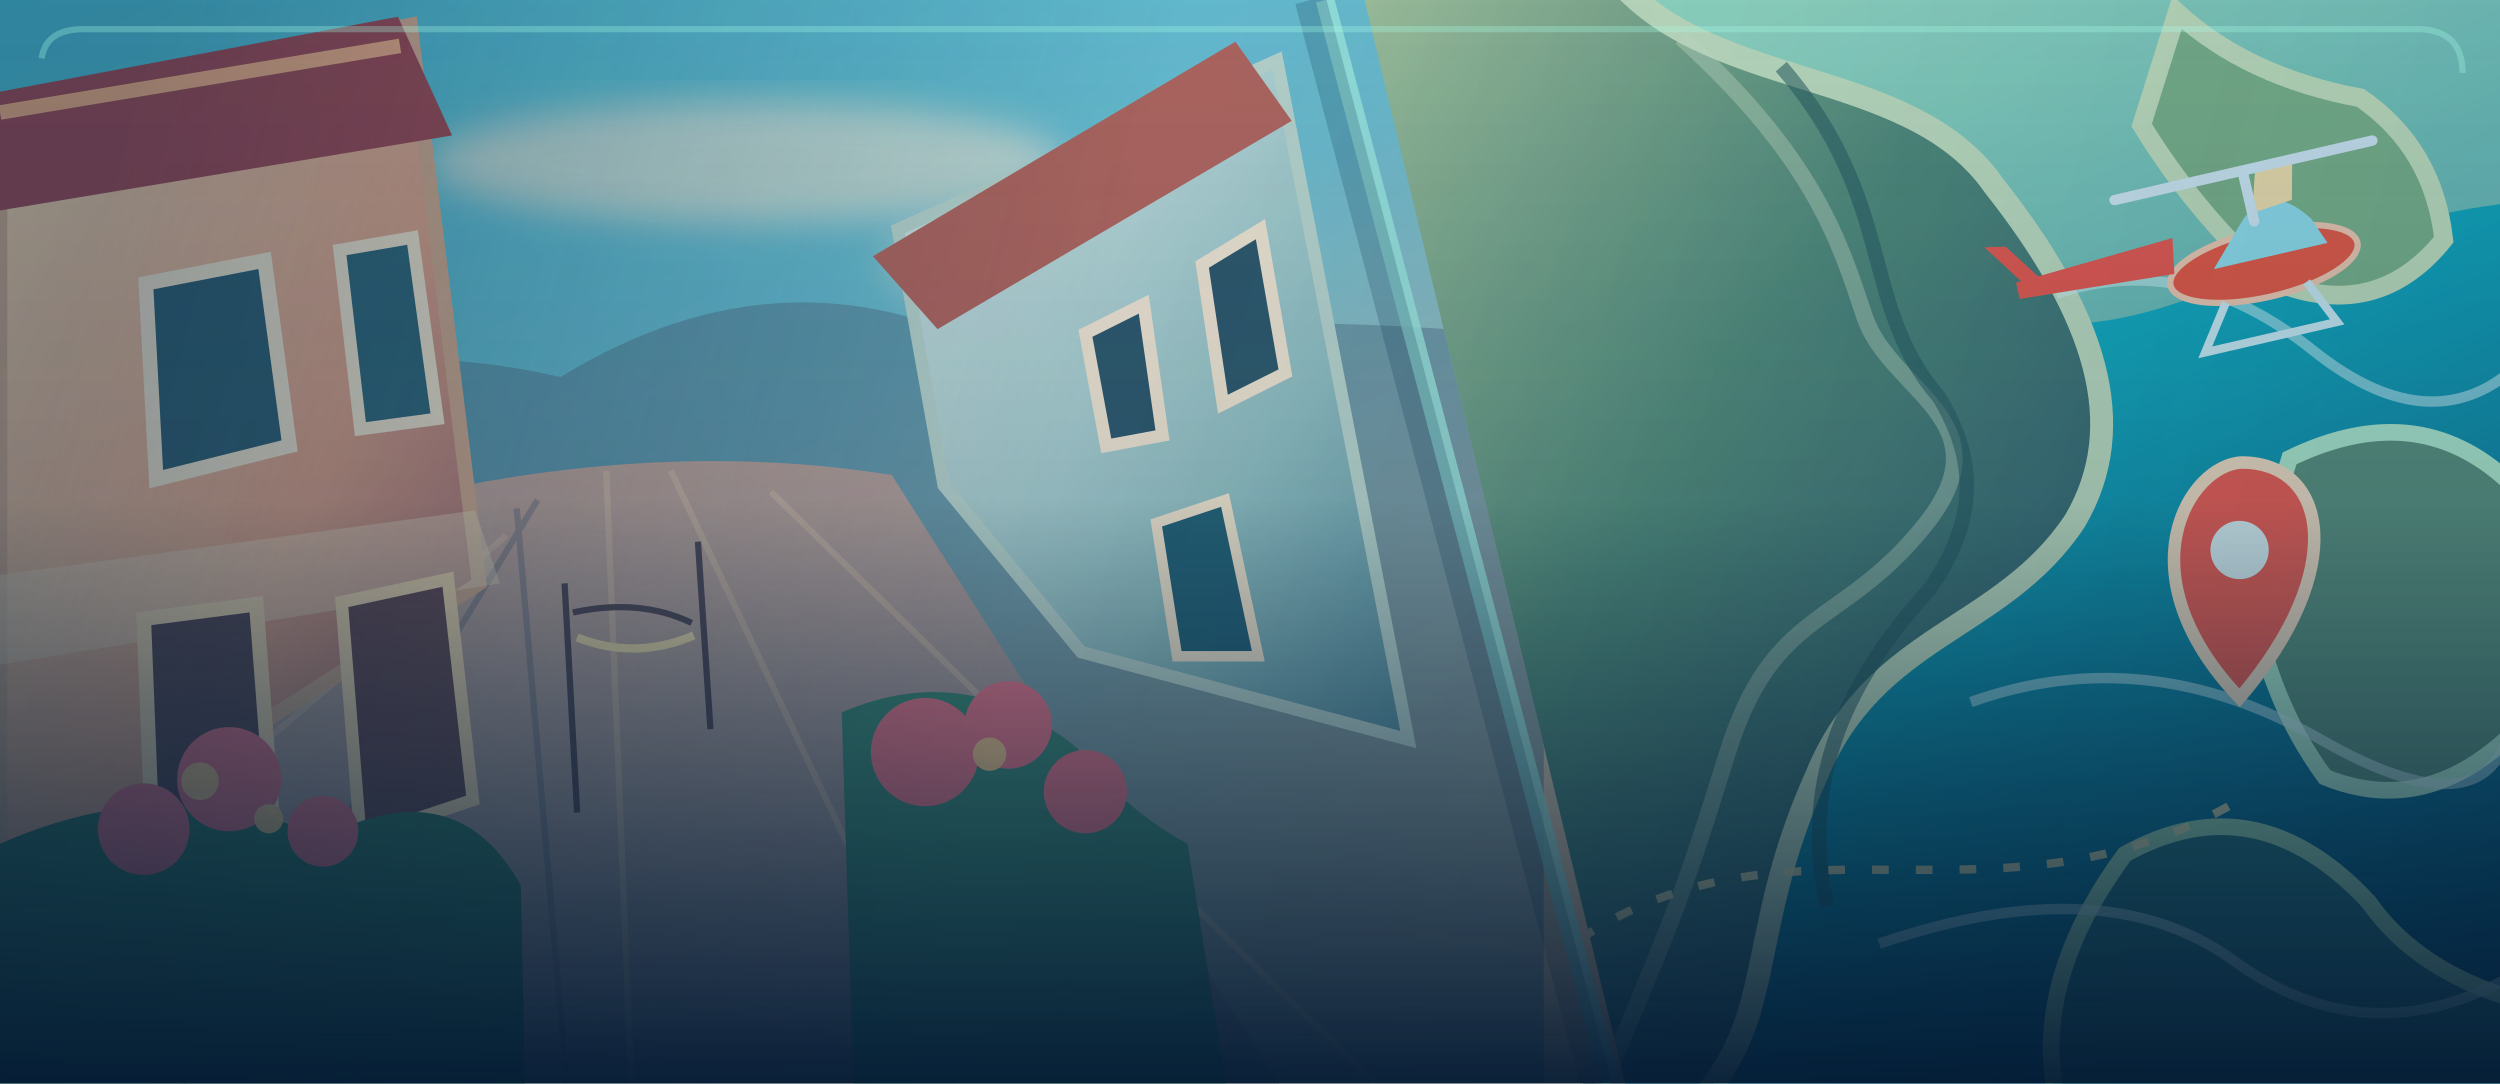
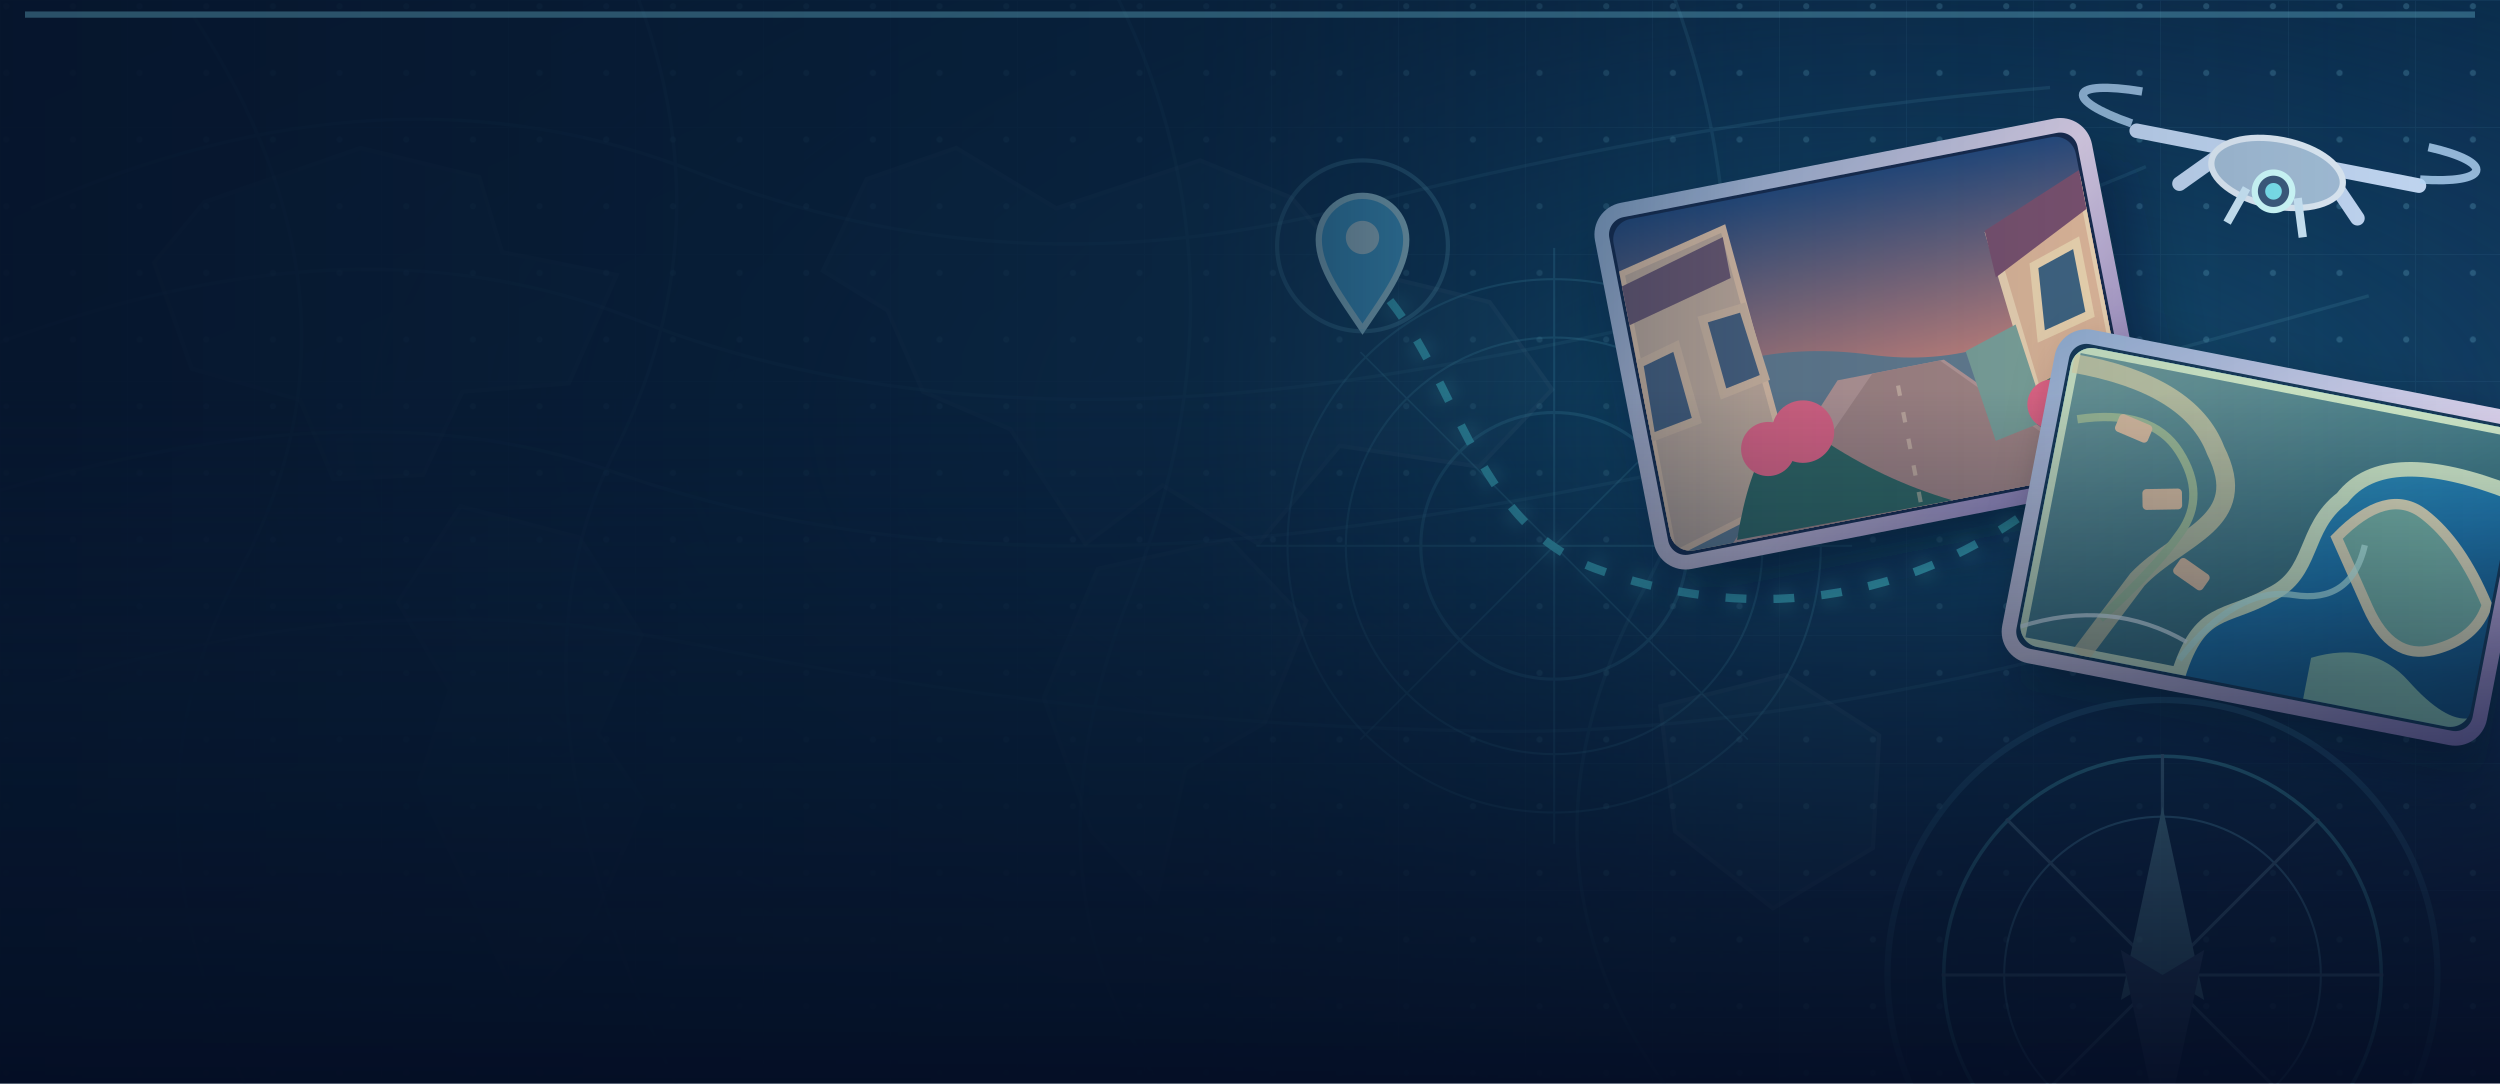
<svg xmlns="http://www.w3.org/2000/svg" width="1200" height="520" viewBox="0 0 1200 520" preserveAspectRatio="xMidYMid slice">
  <defs>
-     <linearGradient id="sky" x1="0" y1="0" x2=".8" y2="1">
-       <stop stop-color="#4cc8de" />
-       <stop offset=".48" stop-color="#75c7da" />
-       <stop offset="1" stop-color="#f7cca8" />
+     <linearGradient id="bg" x1="0" y1="0" x2="1" y2="1">
+       <stop stop-color="#06172e" />
+       <stop offset=".52" stop-color="#092d4d" />
+       <stop offset=".78" stop-color="#132d54" />
+       <stop offset="1" stop-color="#181c47" />
    </linearGradient>
-     <linearGradient id="road" x1=".2" y1="0" x2=".8" y2="1">
-       <stop stop-color="#d4b3a4" />
-       <stop offset="1" stop-color="#8e8c9a" />
+     <radialGradient id="glow" cx="76%" cy="39%" r="66%">
+       <stop stop-color="#155f83" stop-opacity=".77" />
+       <stop offset=".52" stop-color="#123b60" stop-opacity=".44" />
+       <stop offset="1" stop-color="#05192d" stop-opacity="0" />
+     </radialGradient>
+     <linearGradient id="frame" x1="0" y1="0" x2="1" y2="1">
+       <stop stop-color="#9db8dc" />
+       <stop offset=".52" stop-color="#e5d7ef" />
+       <stop offset="1" stop-color="#8b77b9" />
    </linearGradient>
-     <linearGradient id="house" x1="0" y1="0" x2=".9" y2=".8">
-       <stop stop-color="#ffe2b8" />
-       <stop offset=".7" stop-color="#ecac8f" />
-       <stop offset="1" stop-color="#b77b7a" />
+     <linearGradient id="sky" x1="0" y1="0" x2="0" y2="1">
+       <stop stop-color="#284d82" />
+       <stop offset=".6" stop-color="#d38a82" />
+       <stop offset="1" stop-color="#ffd3a2" />
    </linearGradient>
-     <linearGradient id="blueHouse" x1="0" y1="0" x2="1" y2="1">
-       <stop stop-color="#e8faf7" />
-       <stop offset=".65" stop-color="#9acacc" />
-       <stop offset="1" stop-color="#619aa9" />
+     <linearGradient id="sea" x1="0" y1="0" x2=".9" y2="1">
+       <stop stop-color="#4cbed5" />
+       <stop offset=".65" stop-color="#217aaf" />
+       <stop offset="1" stop-color="#15517e" />
    </linearGradient>
-     <linearGradient id="sea" x1=".4" y1="0" x2=".9" y2="1">
-       <stop stop-color="#7ffde7" />
-       <stop offset=".35" stop-color="#14b5c8" />
-       <stop offset=".72" stop-color="#117d9b" />
-       <stop offset="1" stop-color="#06496d" />
+     <linearGradient id="land" x1="0" y1="0" x2="1" y2=".9">
+       <stop stop-color="#76a1a0" />
+       <stop offset=".55" stop-color="#447c87" />
+       <stop offset="1" stop-color="#295c68" />
    </linearGradient>
-     <linearGradient id="hill" x1="0" y1="0" x2="1" y2="1">
-       <stop stop-color="#b4d2a7" />
-       <stop offset=".45" stop-color="#57937f" />
-       <stop offset="1" stop-color="#25526f" />
+     <linearGradient id="bottom" x1="0" y1=".36" x2="0" y2="1">
+       <stop stop-color="#081b37" stop-opacity="0" />
+       <stop offset=".42" stop-color="#06172e" stop-opacity=".5" />
+       <stop offset="1" stop-color="#040e24" stop-opacity=".95" />
    </linearGradient>
-     <linearGradient id="vignette" x1="0" y1=".6" x2=".9" y2=".7">
-       <stop stop-color="#06203e" stop-opacity=".40" />
-       <stop offset=".45" stop-color="#082941" stop-opacity=".1" />
-       <stop offset="1" stop-color="#062d52" stop-opacity=".18" />
+     <linearGradient id="left" x1="0" y1="0" x2="1" y2="0">
+       <stop stop-color="#06152c" stop-opacity=".95" />
+       <stop offset=".48" stop-color="#08203a" stop-opacity=".8" />
+       <stop offset=".7" stop-color="#092640" stop-opacity=".22" />
+       <stop offset="1" stop-color="#08182d" stop-opacity="0" />
    </linearGradient>
-     <linearGradient id="base" x1="0" y1="0" x2="0" y2="1">
-       <stop stop-color="#062742" stop-opacity="0" />
-       <stop offset=".46" stop-color="#072338" stop-opacity=".1" />
-       <stop offset="1" stop-color="#041b34" stop-opacity=".96" />
-     </linearGradient>
-     <filter id="cloud">
-       <feGaussianBlur stdDeviation="9" />
+     <pattern id="grid" width="61" height="61" patternUnits="userSpaceOnUse">
+       <path d="M61 0H0V61" stroke="#63add1" stroke-width=".8" opacity=".1" fill="none" />
+     </pattern>
+     <pattern id="dots" width="32" height="32" patternUnits="userSpaceOnUse">
+       <circle cx="3" cy="3" r="1.5" fill="#87dcf5" opacity=".2" />
+     </pattern>
+     <filter id="shadow" x="-50%" y="-50%" width="200%" height="200%">
+       <feGaussianBlur stdDeviation="15" />
    </filter>
-     <filter id="shadow" x="-40%" y="-40%" width="180%" height="180%">
-       <feGaussianBlur stdDeviation="8" />
+     <filter id="soft" x="-40%" y="-40%" width="180%" height="180%">
+       <feGaussianBlur stdDeviation="3" />
    </filter>
-     <clipPath id="city">
-       <path d="M0 0H655L780 520H0Z" />
+     <clipPath id="street">
+       <rect x="0" y="0" width="226" height="162" rx="10" />
    </clipPath>
-     <clipPath id="coast">
-       <path d="M635 0H1200V520H760Z" />
+     <clipPath id="aerial">
+       <rect x="0" y="0" width="220" height="146" rx="10" />
    </clipPath>
  </defs>
-   <rect width="1200" height="520" fill="#187a9b" />
-   <g clip-path="url(#coast)">
-     <rect x="635" y="0" width="565" height="520" fill="url(#sea)" />
-     <path d="M643 0H1200V98C1120 108 1061 147 1010 154C918 168 840 102 768 119L674 166Z" fill="#a9d4bb" opacity=".65" />
-     <path d="M772-15C816 45 916 30 957 89C1006 151 1023 204 996 250C961 303 900 304 872 372C836 452 855 493 808 536L625 530V-10Z" fill="url(#hill)" stroke="#cceac8" stroke-width="11" />
-     <path d="M807 18C871 76 883 116 895 152S964 202 924 252S851 291 829 362S802 443 770 520" stroke="#d8edcf" stroke-width="8" fill="none" opacity=".4" />
-     <path d="M855 32C911 97 892 146 931 191C942 210 956 241 926 283C889 324 863 372 877 435" stroke="#285c61" stroke-width="7" fill="none" opacity=".55" />
-     <path d="M1045 6Q1079 37 1133 47Q1168 71 1173 115Q1140 156 1089 134Q1053 101 1028 60Z" fill="#83bb8e" stroke="#ceebc4" stroke-width="9" />
-     <path d="M1099 220Q1163 189 1208 235V350Q1165 393 1116 373Q1088 335 1080 282Z" fill="#619980" stroke="#baf6d4" stroke-width="8" />
-     <path d="M1020 410Q1083 375 1137 433Q1160 466 1208 480V535H989Q972 475 1020 410Z" fill="#2c7a80" stroke="#a8e5ba" stroke-width="8" />
-     <g fill="none" stroke="#dcffff" stroke-width="5" opacity=".55">
-       <path d="M987 141Q1050 120 1110 168T1213 171" />
-       <path d="M946 337Q1030 307 1114 355T1206 343" />
-       <path d="M902 453Q1010 416 1072 461T1201 471" />
-     </g>
-     <path d="M758 451C861 382 962 454 1080 381" fill="none" stroke="#f7edb2" stroke-dasharray="8 13" stroke-width="4" opacity=".87" />
-     <g transform="translate(1075 286)">
-       <path d="M0 49C-57-11-24-63 1-64C42-64 53-13 0 49Z" fill="#fa6153" stroke="#ffe8c9" stroke-width="6" />
-       <circle cy="-22" r="14" fill="#ebffff" />
-     </g>
-     <g transform="translate(1084 115) rotate(-13)">
-       <ellipse cx="0" cy="12" rx="46" ry="16" fill="#f55c44" stroke="#ffd5b7" stroke-width="3" />
-       <path d="M-6-10Q11-27 27-4L32 9-24 9Z" fill="#9beaf7" />
-       <path d="M-43 7l-75 -5 0 -8 78 -4M-114 -4l-15 -22 10 2 18 26" fill="#f85c50" />
-       <path d="M0-13l6 -20 19 -3 -5 21" fill="#ffecb3" />
-       <path d="M-63-34H64M0-34V-9" fill="none" stroke="#dff5ff" stroke-width="5" stroke-linecap="round" />
-       <path d="M-22 26l-15 21h65L18 25" fill="none" stroke="#d8f9ff" stroke-width="4" />
+   <rect width="1200" height="520" fill="url(#bg)" />
+   <rect width="1200" height="520" fill="url(#glow)" />
+   <rect width="1200" height="520" fill="url(#grid)" />
+   <rect width="1200" height="520" fill="url(#dots)" />
+   <g stroke="#4c96ad" fill="none" stroke-width="1.6" opacity=".19">
+     <path d="M15 100Q186 24 335 83T650 99T984 42" />
+     <path d="M-50 185Q152 93 304 153T664 180T1030 80" />
+     <path d="M-90 266Q147 174 293 226T630 255T1137 142" />
+     <path d="M-60 360Q144 270 332 309T716 351T1230 241" />
+     <path d="M93 8Q184 147 115 274T137 557" />
+     <path d="M288-42Q358 93 295 217T339 550" />
+     <path d="M532-10Q605 130 543 284T576 545" />
+     <path d="M790-35Q867 138 789 283T823 550" />
+   </g>
+   <g fill="#3d7895" stroke="#7da6bf" stroke-width="2" opacity=".15">
+     <path d="M98 97 173 71 230 85 241 121 296 132 273 184 222 188 203 228 160 230 144 192 92 177 74 126Z" />
+     <path d="M221 243 278 258 308 305 287 352 309 385 283 446 250 485 225 428 201 376 216 331 191 289Z" />
+     <path d="M416 86 459 71 507 100 576 77 620 95 649 129 715 145 745 187 710 224 643 214 604 261 558 233 521 261 485 206 443 188 426 149 395 130Z" />
+     <path d="M527 273 590 259 627 298 607 347 569 369 555 432 524 399 501 335Z" />
+     <path d="M797 339 857 324 902 353 899 407 851 436 804 399Z" />
+   </g>
+   <g transform="translate(746 262)" opacity=".24" stroke="#61cde7" fill="none">
+     <circle r="128" stroke-width="1" />
+     <circle r="100" stroke-width="1" />
+     <circle r="64" stroke-width="1.5" />
+     <path d="M-143 0H143M0-143V143" stroke-width="1" />
+     <path d="M-93-93 93 93M93-93-93 93" stroke-width=".8" />
+   </g>
+   <path d="M651 128 C699 166 701 249 766 273S917 297 994 229" stroke="#4ce1ef" stroke-width="4" stroke-dasharray="10 13" fill="none" opacity=".84" />
+   <path d="M651 128 C699 166 701 249 766 273S917 297 994 229" stroke="#64f1fd" stroke-width="13" stroke-dasharray="10 13" fill="none" opacity=".15" filter="url(#soft)" />
+   <g transform="translate(654 121)">
+     <path d="M0 37C-10 22-21 8-21-6a21 21 0 0 1 42 0C21 8 10 22 0 37Z" fill="#55bfee" stroke="#c7f8ff" stroke-width="3" />
+     <circle cy="-7" r="8" fill="#ddfcff" />
+     <circle cy="-3" r="41" stroke="#8ce9ff" opacity=".28" fill="none" stroke-width="2" />
+   </g>
+   <g transform="translate(786 84) rotate(-11 113 81)">
+     <rect x="4" y="12" width="231" height="170" rx="12" fill="#010b20" opacity=".6" filter="url(#shadow)" />
+     <rect x="-5" y="-5" width="236" height="172" rx="12" fill="#182b4f" stroke="url(#frame)" stroke-width="7" />
+     <g clip-path="url(#street)">
+       <rect width="226" height="162" fill="url(#sky)" />
+       <path d="M0 88Q52 66 111 86T226 72V162H0Z" fill="#6c8599" />
+       <path d="M93 95 145 95 210 162H29Z" fill="#c8a3a0" />
+       <path d="M110 95 143 95 207 162H42Z" fill="#b38f8c" />
+       <path d="M1 25 53 13 63 144 0 162Z" fill="#d6b9a5" stroke="#f4cfb1" stroke-width="3" />
+       <path d="M0 31 52 17 52 37 0 50Z" fill="#775d76" />
+       <path d="M1 69 20 64 23 101 0 105ZM35 54 55 52 59 87 38 91Z" fill="#4f6685" stroke="#e5c5ab" stroke-width="4" />
+       <path d="M178 40 226 22V152L186 120Z" fill="#efc2a1" stroke="#ffe2bd" stroke-width="4" />
+       <path d="M176 38 226 18 226 37 177 61Z" fill="#835573" />
+       <path d="M196 59 218 52 218 87 193 93Z" fill="#446987" stroke="#ffe3b9" stroke-width="4" />
+       <path d="M156 93 182 85 188 133 162 138Z" fill="#86ada3" />
+       <path d="M31 161Q55 96 80 121T136 162" fill="#356e67" />
+       <path d="M191 162Q175 113 197 113T233 150V162" fill="#3a856f" />
+       <g fill="#fa6c8e">
+         <circle cx="54" cy="121" r="13" />
+         <circle cx="72" cy="116" r="15" />
+         <circle cx="192" cy="126" r="12" />
+         <circle cx="210" cy="130" r="15" />
+       </g>
+       <path d="M121 103V162" stroke="#ffe7ca" stroke-width="2" stroke-dasharray="5 8" opacity=".5" />
    </g>
  </g>
-   <g clip-path="url(#city)">
-     <rect width="780" height="520" fill="url(#sky)" />
-     <g fill="#fff6df" opacity=".64" filter="url(#cloud)">
-       <ellipse cx="358" cy="78" rx="153" ry="29" />
-       <ellipse cx="525" cy="126" rx="99" ry="25" />
+   <g transform="translate(980 185) rotate(11 110 73)">
+     <rect x="3" y="11" width="228" height="156" rx="11" fill="#010a1f" opacity=".5" filter="url(#shadow)" />
+     <rect x="-5" y="-5" width="230" height="156" rx="12" fill="#173a59" stroke="url(#frame)" stroke-width="7" />
+     <g clip-path="url(#aerial)">
+       <rect width="220" height="146" fill="url(#sea)" />
+       <path d="M0 0H220V30Q155 18 140 48C124 66 134 86 115 100C96 116 83 112 79 146H0Z" fill="url(#land)" stroke="#d4edcb" stroke-width="7" />
+       <path d="M1 9Q58 8 76 37C100 68 67 80 51 105L31 146" fill="none" stroke="#e7ddae" stroke-width="9" opacity=".7" />
+       <path d="M8 35Q42 23 59 41T67 79T37 127" stroke="#a4c29b" stroke-width="4" fill="none" />
+       <path d="M141 67Q160 38 180 48T218 85Q216 102 197 111T162 97Z" fill="#79b6a8" stroke="#e5e1bf" stroke-width="5" />
+       <path d="M140 126Q167 112 188 128T220 140V146H140Z" fill="#8bc4b1" />
+       <path d="M78 139Q98 99 126 98T155 68" stroke="#c8fff5" stroke-width="3" fill="none" opacity=".7" />
+       <path d="M0 138Q40 116 80 130" stroke="#eefcff" stroke-width="2" fill="none" opacity=".75" />
+       <g fill="#e5c6a6">
+         <rect x="28" y="28" width="17" height="9" rx="2" transform="rotate(12 28 28)" />
+         <rect x="45" y="62" width="19" height="10" rx="2" transform="rotate(-12 45 62)" />
+         <rect x="70" y="90" width="17" height="9" rx="2" transform="rotate(24 70 90)" />
+       </g>
    </g>
-     <path d="M0 210Q155 154 269 181Q380 113 488 174Q562 144 741 162V520H0Z" fill="#5c8397" opacity=".55" />
-     <path d="M174 244Q309 209 428 228L614 520H-15Z" fill="url(#road)" />
-     <path d="M291 226L303 520M322 226L461 520M370 236L660 520M243 257L-18 480" stroke="#f8d8b5" fill="none" stroke-width="3" opacity=".36" />
-     <path d="M248 244L272 520M258 240L88 520" fill="none" stroke="#5c667b" stroke-width="3" opacity=".38" />
-     <path d="M0 50L197 12L230 280L0 428Z" fill="url(#house)" stroke="#e0b596" stroke-width="7" />
-     <path d="M0 44L191 8L217 65L0 101Z" fill="#a74f58" />
-     <path d="M0 54L192 22" stroke="#f8b58a" stroke-width="7" />
-     <path d="M0 276L228 245L240 280L0 319Z" fill="#fff0d1" opacity=".4" />
-     <path d="M431 110L613 29L676 355L519 313L453 233Z" fill="url(#blueHouse)" stroke="#c5e1d8" stroke-width="6" />
-     <path d="M419 123L593 20L620 58L450 158Z" fill="#bc6a61" />
-     <path d="M521 160L549 146L558 209L531 214Z M577 127L605 110L617 179L587 194Z" fill="#315c70" stroke="#fff2dc" stroke-width="6" />
-     <path d="M555 251L588 240L604 315L565 315Z" fill="#27667c" stroke="#fff0d8" stroke-width="5" />
-     <path d="M70 136L127 125L139 214L75 230Z" fill="#356678" stroke="#fff2d8" stroke-width="7" />
-     <path d="M163 120L198 114L210 201L173 206Z" fill="#366e80" stroke="#fff2d8" stroke-width="6" />
-     <path d="M69 297L123 290L132 408L74 424Z" fill="#614d56" stroke="#ffe2b8" stroke-width="7" />
-     <path d="M164 289L215 278L227 384L173 402Z" fill="#6f4f57" stroke="#ffe2b8" stroke-width="6" />
-     <path d="M0 405Q82 369 155 402Q219 369 250 425L252 520H0Z" fill="#3b8069" />
-     <path d="M404 342Q464 316 517 359Q540 389 570 405L590 530H410Z" fill="#438e79" />
-     <g fill="#f27a8d">
-       <circle cx="69" cy="398" r="22" />
-       <circle cx="110" cy="374" r="25" />
-       <circle cx="155" cy="399" r="17" />
-       <circle cx="444" cy="361" r="26" />
-       <circle cx="484" cy="348" r="21" />
-       <circle cx="521" cy="380" r="20" />
-     </g>
-     <g fill="#f9cd90" opacity=".95">
-       <circle cx="96" cy="375" r="9" />
-       <circle cx="129" cy="393" r="7" />
-       <circle cx="475" cy="362" r="8" />
-     </g>
-     <g stroke="#584c59" stroke-width="3" fill="none">
-       <path d="M271 280L277 390M335 260L341 350" />
-       <path d="M275 294Q307 287 332 299" />
-     </g>
-     <path d="M277 306Q305 317 333 305" stroke="#f5e0ad" stroke-width="4" fill="none" />
  </g>
-   <path d="M636 0L773 520" stroke="#a7f6ec" stroke-width="9" opacity=".82" />
-   <path d="M629 0L766 520" stroke="#072f4e" stroke-width="15" opacity=".21" />
-   <rect width="1200" height="520" fill="url(#vignette)" />
-   <rect width="1200" height="520" fill="url(#base)" />
-   <path d="M20 28Q22 14 40 14H1162Q1182 15 1182 35" stroke="#a7ffe8" stroke-opacity=".3" stroke-width="3" fill="none" />
+   <g transform="translate(1093 83) rotate(11)">
+     <path d="M-70-7H68M-25-7-45 14M21-7 42 14" fill="none" stroke="#c3d8f4" stroke-width="7" stroke-linecap="round" />
+     <path d="M-73-10C-108-15-107-25-71-26M68-10C101-14 103-25 69-26" stroke="#b6d9fa" stroke-width="4" fill="none" opacity=".8" />
+     <ellipse cx="0" cy="0" rx="32" ry="16" fill="#a4bfd8" stroke="#e0ecf7" stroke-width="3" />
+     <path d="M-13 10-19 28M12 10 18 28" stroke="#cde9fa" stroke-width="4" />
+     <circle cy="9" r="9" fill="#3c5b7d" stroke="#d1ffff" stroke-width="3" />
+     <circle cy="9" r="4" fill="#7ce4f0" />
+   </g>
+   <g transform="translate(1038 468)" opacity=".52">
+     <circle r="132" fill="#0b2341" opacity=".55" stroke="#4e9abc" stroke-width="3" />
+     <circle r="105" stroke="#5cd4e3" stroke-width="1.7" fill="none" />
+     <circle r="76" stroke="#72c6e6" stroke-width="1" fill="none" />
+     <path d="M0-106V106M-106 0H106M-75-75 75 75M75-75-75 75" stroke="#87b9d1" stroke-width="1.5" />
+     <path d="M0-81 20 12 0 0-20 12Z" fill="#a6f5ff" />
+     <path d="M0 81 20-12 0 0-20-12Z" fill="#6676a0" />
+   </g>
+   <rect width="1200" height="520" fill="url(#left)" />
+   <rect width="1200" height="520" fill="url(#bottom)" />
+   <path d="M12 7H1188" stroke="#79d0e5" stroke-width="3" opacity=".32" />
</svg>
